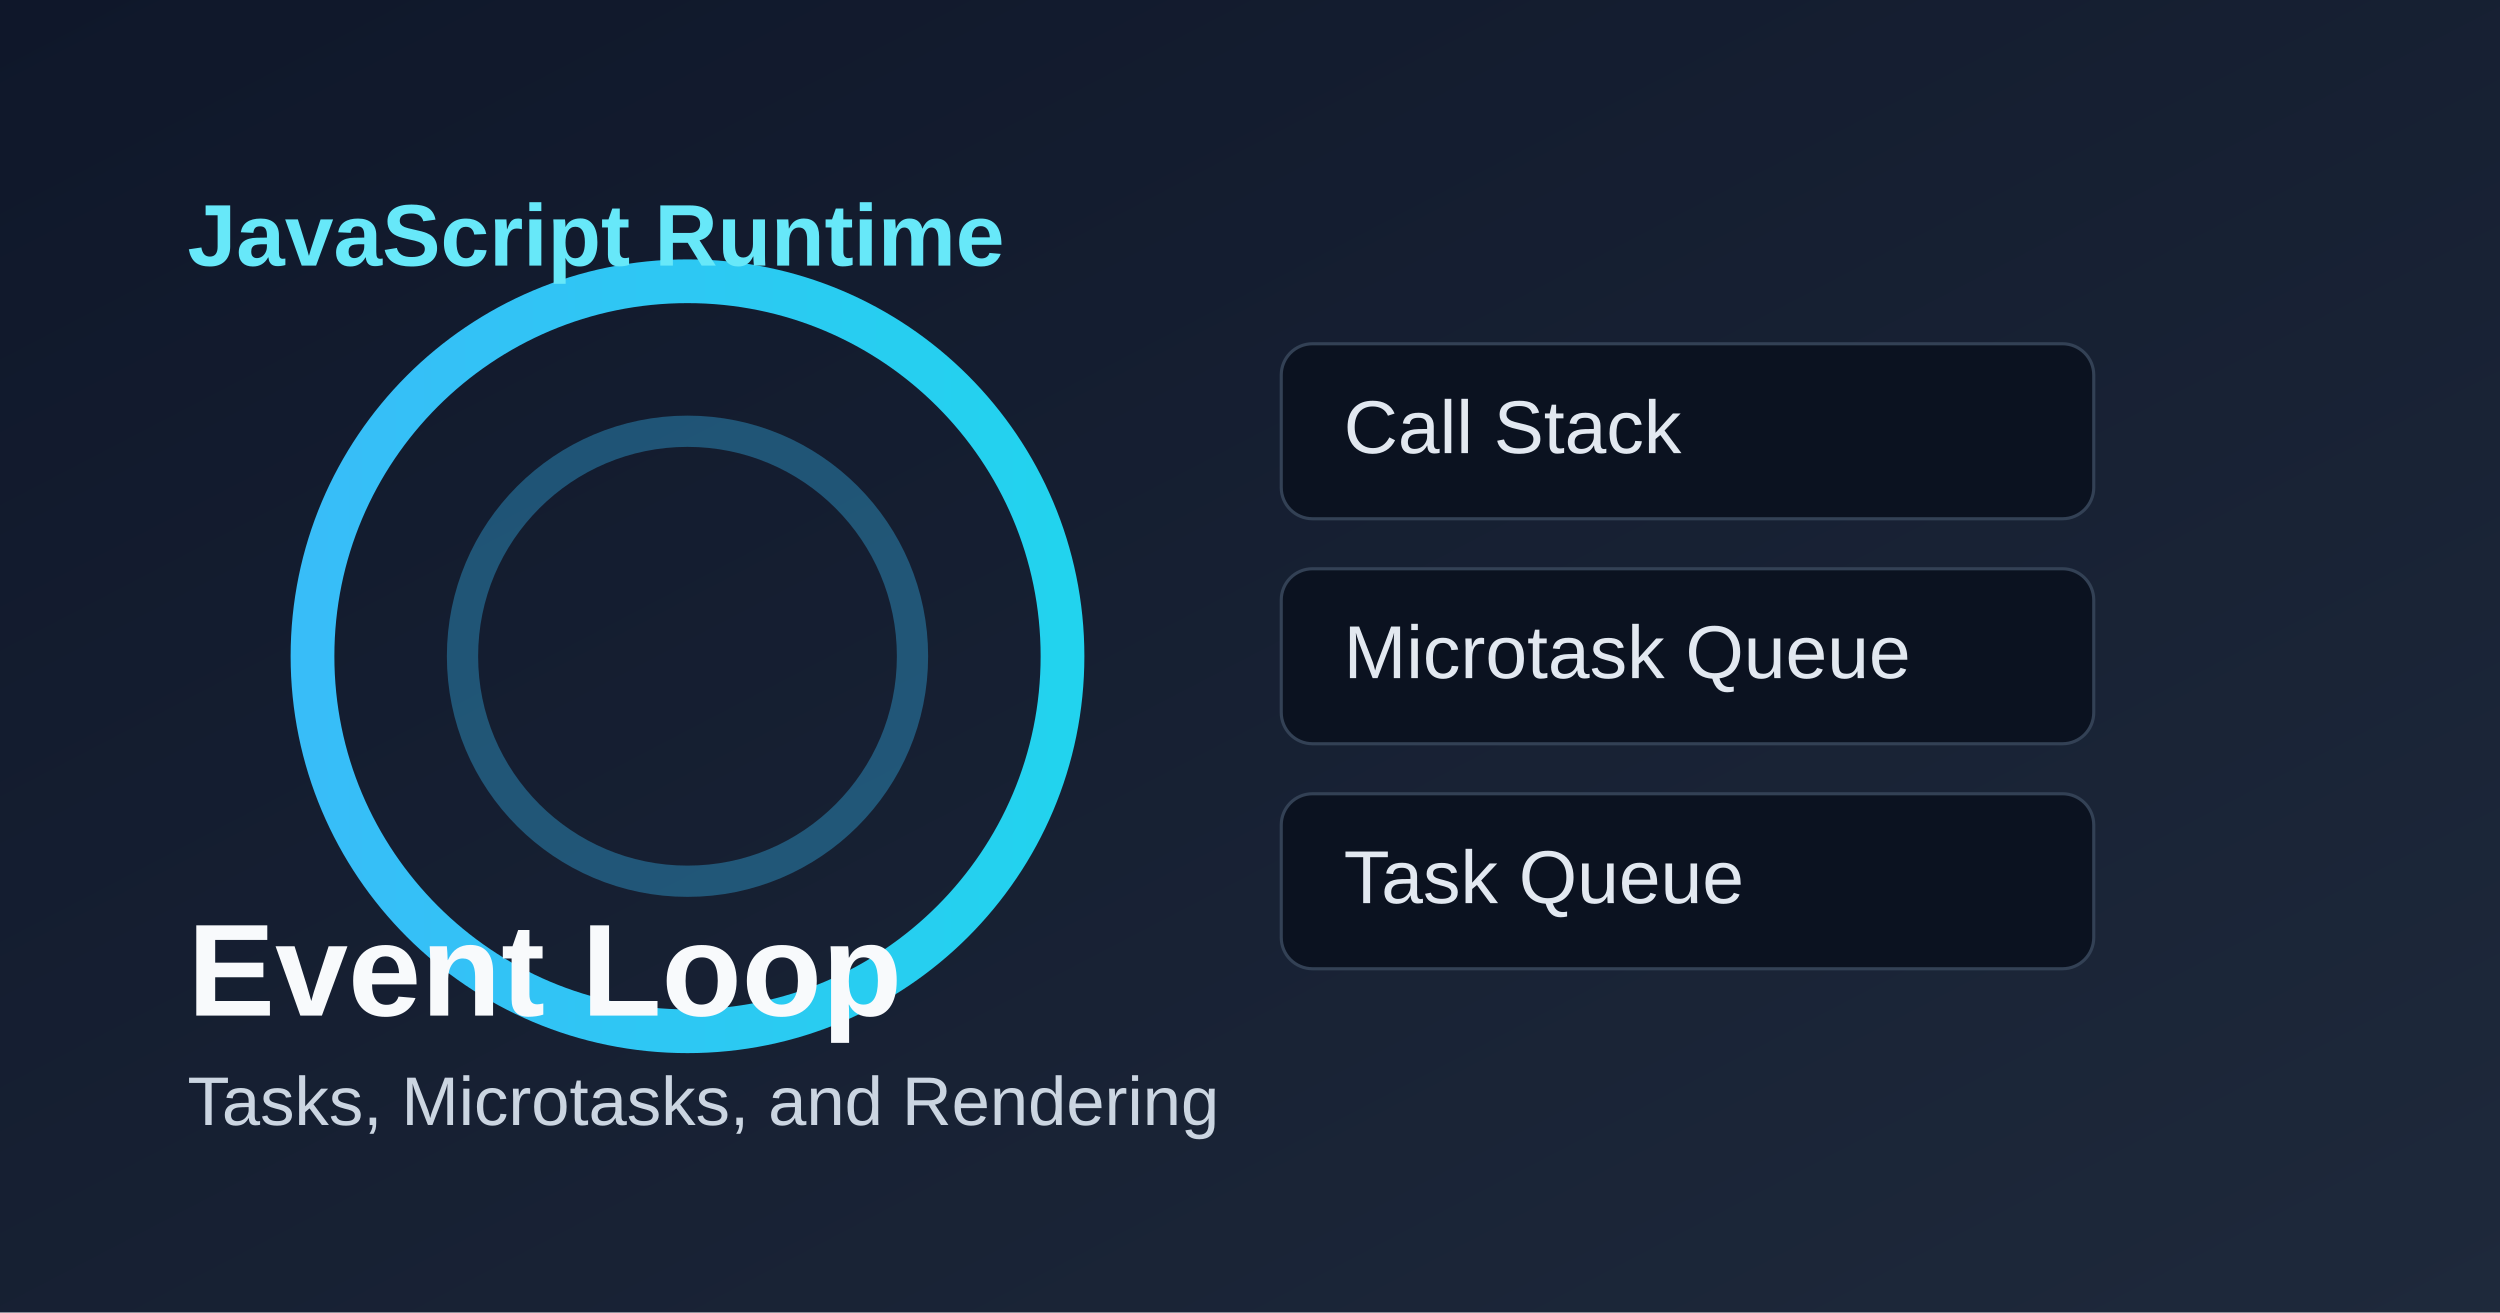
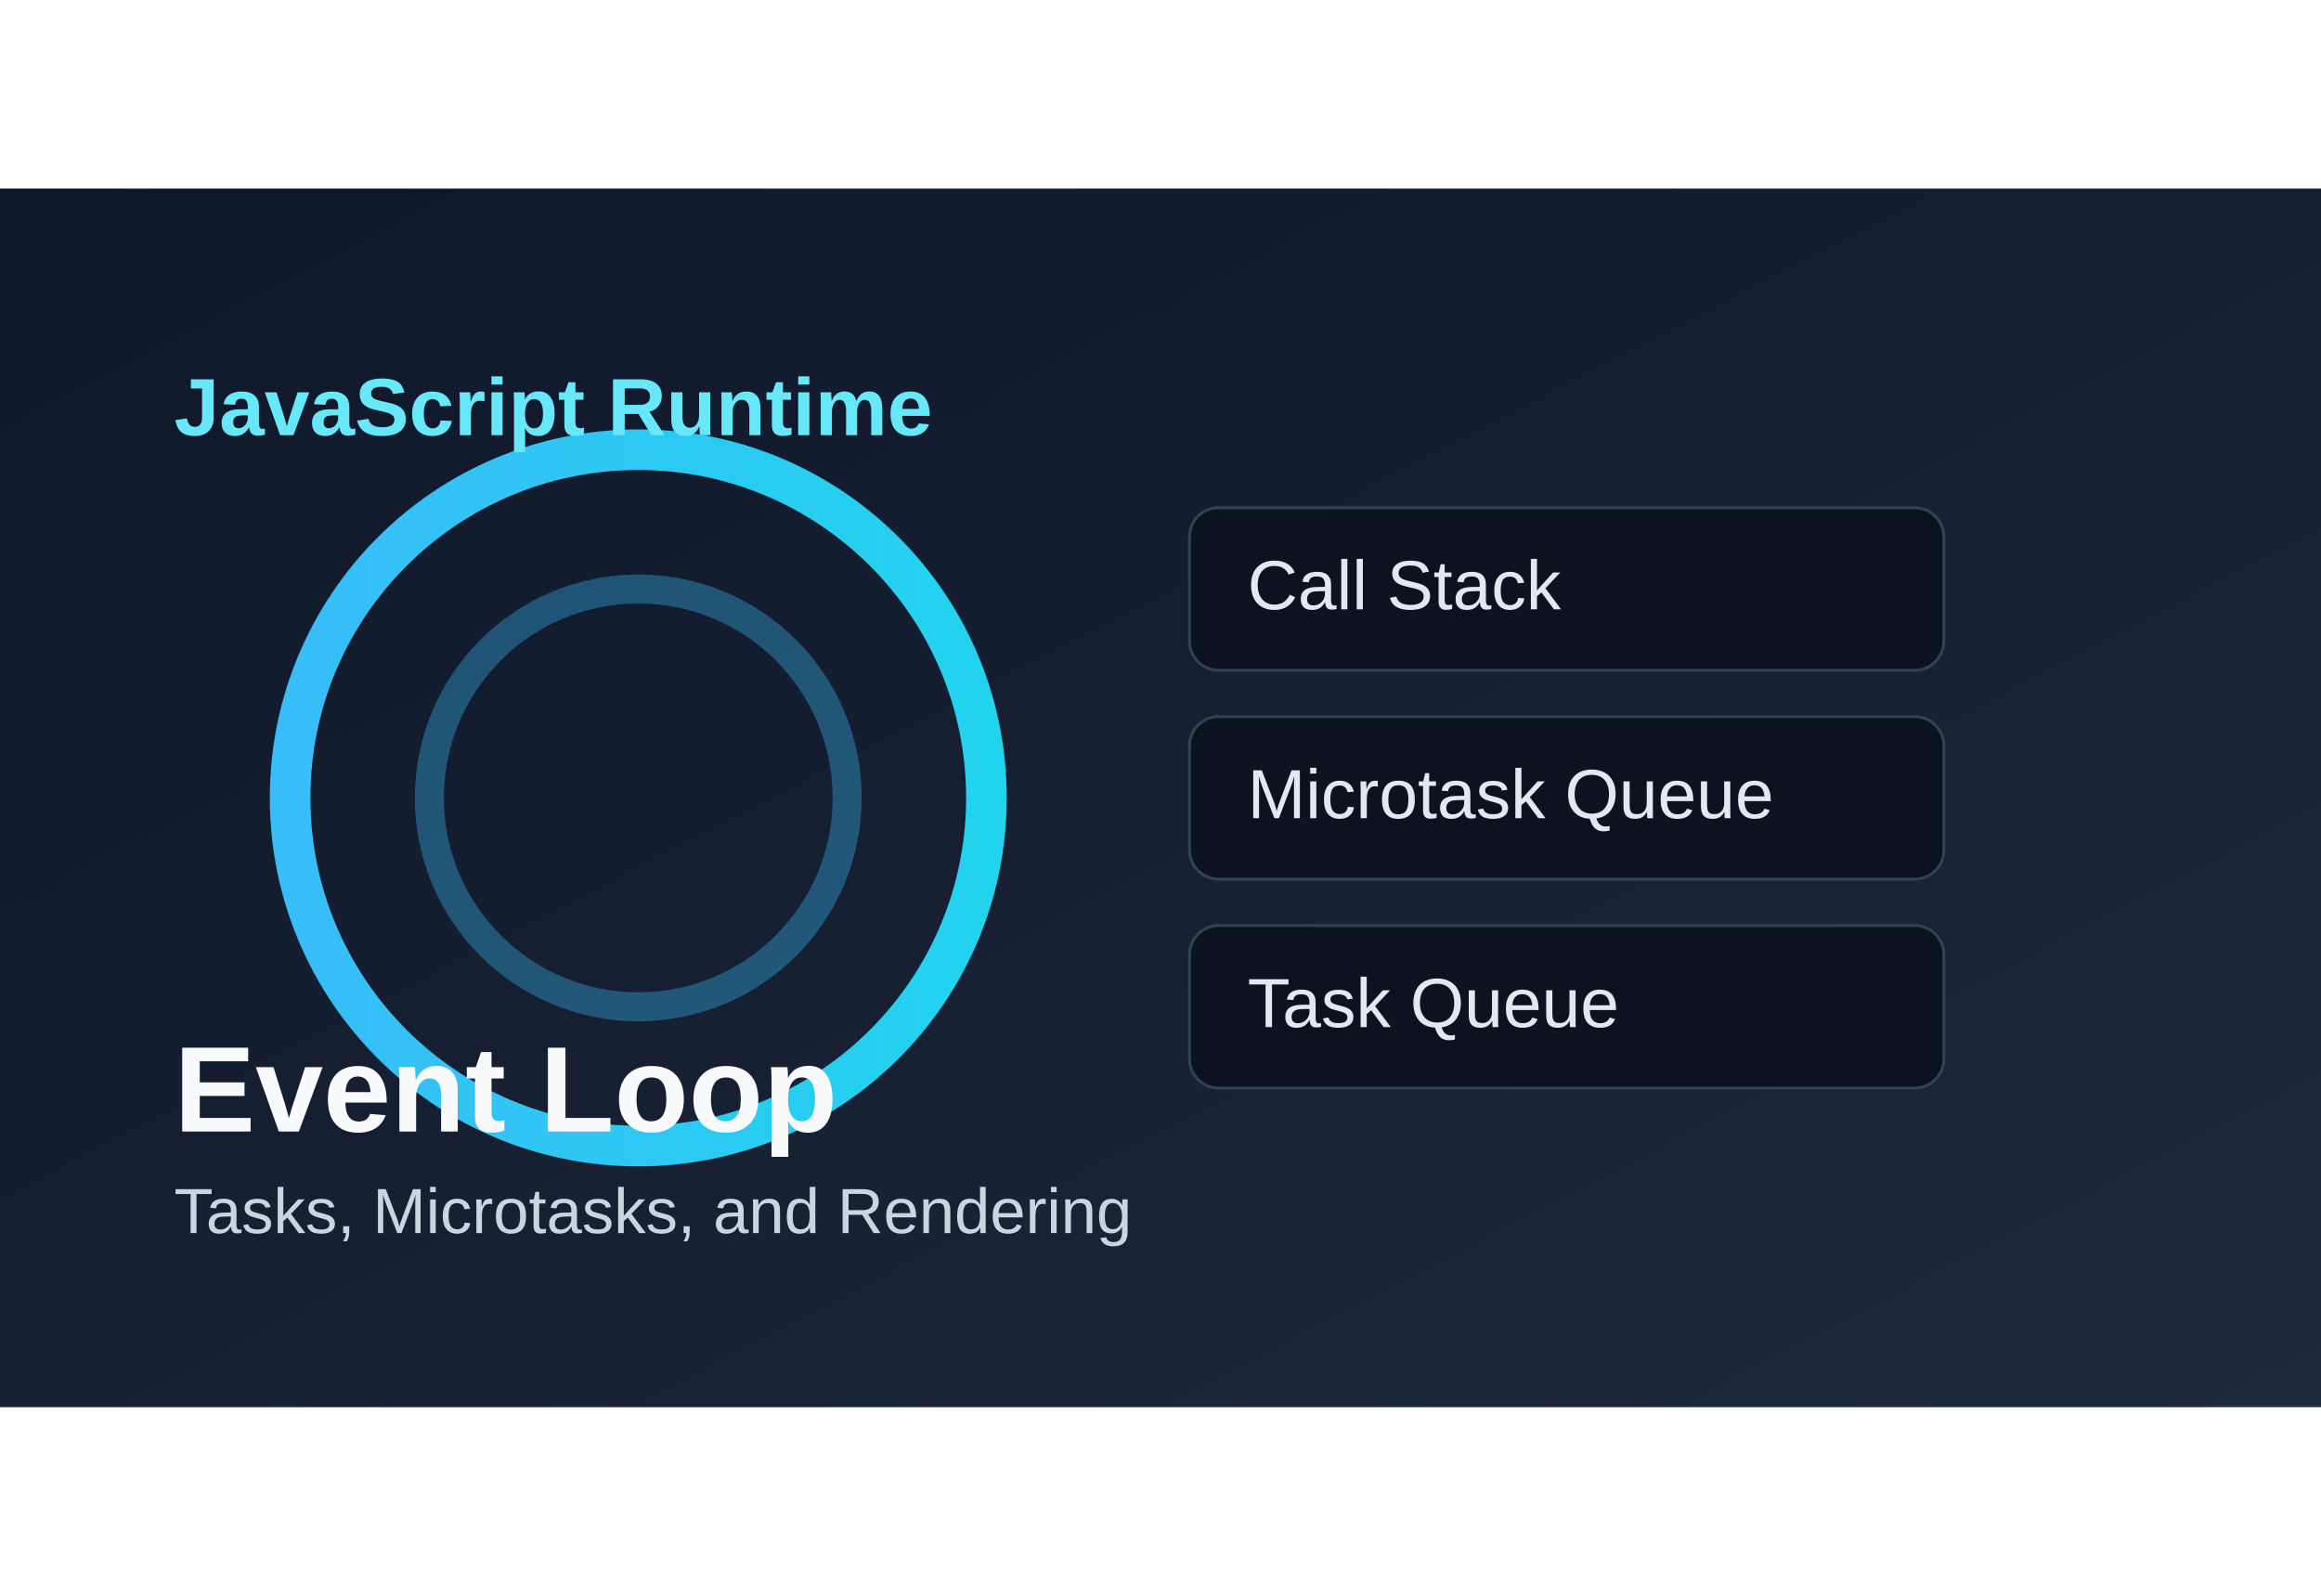
- <svg xmlns="http://www.w3.org/2000/svg" width="800" height="420" viewBox="0 0 800 420" role="img" aria-labelledby="title desc">
+ <svg xmlns="http://www.w3.org/2000/svg" width="800" height="550" viewBox="0 0 800 420" role="img" aria-labelledby="title desc">
  <defs>
    <linearGradient id="bg" x1="0%" y1="0%" x2="100%" y2="100%">
      <stop offset="0%" stop-color="#0f172a" />
      <stop offset="100%" stop-color="#1e293b" />
    </linearGradient>
    <linearGradient id="ring" x1="0%" y1="0%" x2="100%" y2="0%">
      <stop offset="0%" stop-color="#38bdf8" />
      <stop offset="100%" stop-color="#22d3ee" />
    </linearGradient>
  </defs>
  <rect width="800" height="420" fill="url(#bg)" />
  <circle cx="220" cy="210" r="120" fill="none" stroke="url(#ring)" stroke-width="14" />
  <circle cx="220" cy="210" r="72" fill="none" stroke="#38bdf8" stroke-opacity="0.35" stroke-width="10" />
  <rect x="410" y="110" width="260" height="56" rx="10" fill="#0b1220" stroke="#334155" />
  <text x="430" y="145" fill="#e2e8f0" font-size="24" font-family="Segoe UI, Arial, sans-serif">Call Stack</text>
  <rect x="410" y="182" width="260" height="56" rx="10" fill="#0b1220" stroke="#334155" />
  <text x="430" y="217" fill="#e2e8f0" font-size="24" font-family="Segoe UI, Arial, sans-serif">Microtask Queue</text>
  <rect x="410" y="254" width="260" height="56" rx="10" fill="#0b1220" stroke="#334155" />
  <text x="430" y="289" fill="#e2e8f0" font-size="24" font-family="Segoe UI, Arial, sans-serif">Task Queue</text>
  <text x="60" y="85" fill="#67e8f9" font-size="28" font-weight="600" font-family="Segoe UI, Arial, sans-serif">JavaScript Runtime</text>
  <text x="60" y="325" fill="#f8fafc" font-size="42" font-weight="700" font-family="Segoe UI, Arial, sans-serif">Event Loop</text>
  <text x="60" y="360" fill="#cbd5e1" font-size="22" font-family="Segoe UI, Arial, sans-serif">Tasks, Microtasks, and Rendering</text>
</svg>
